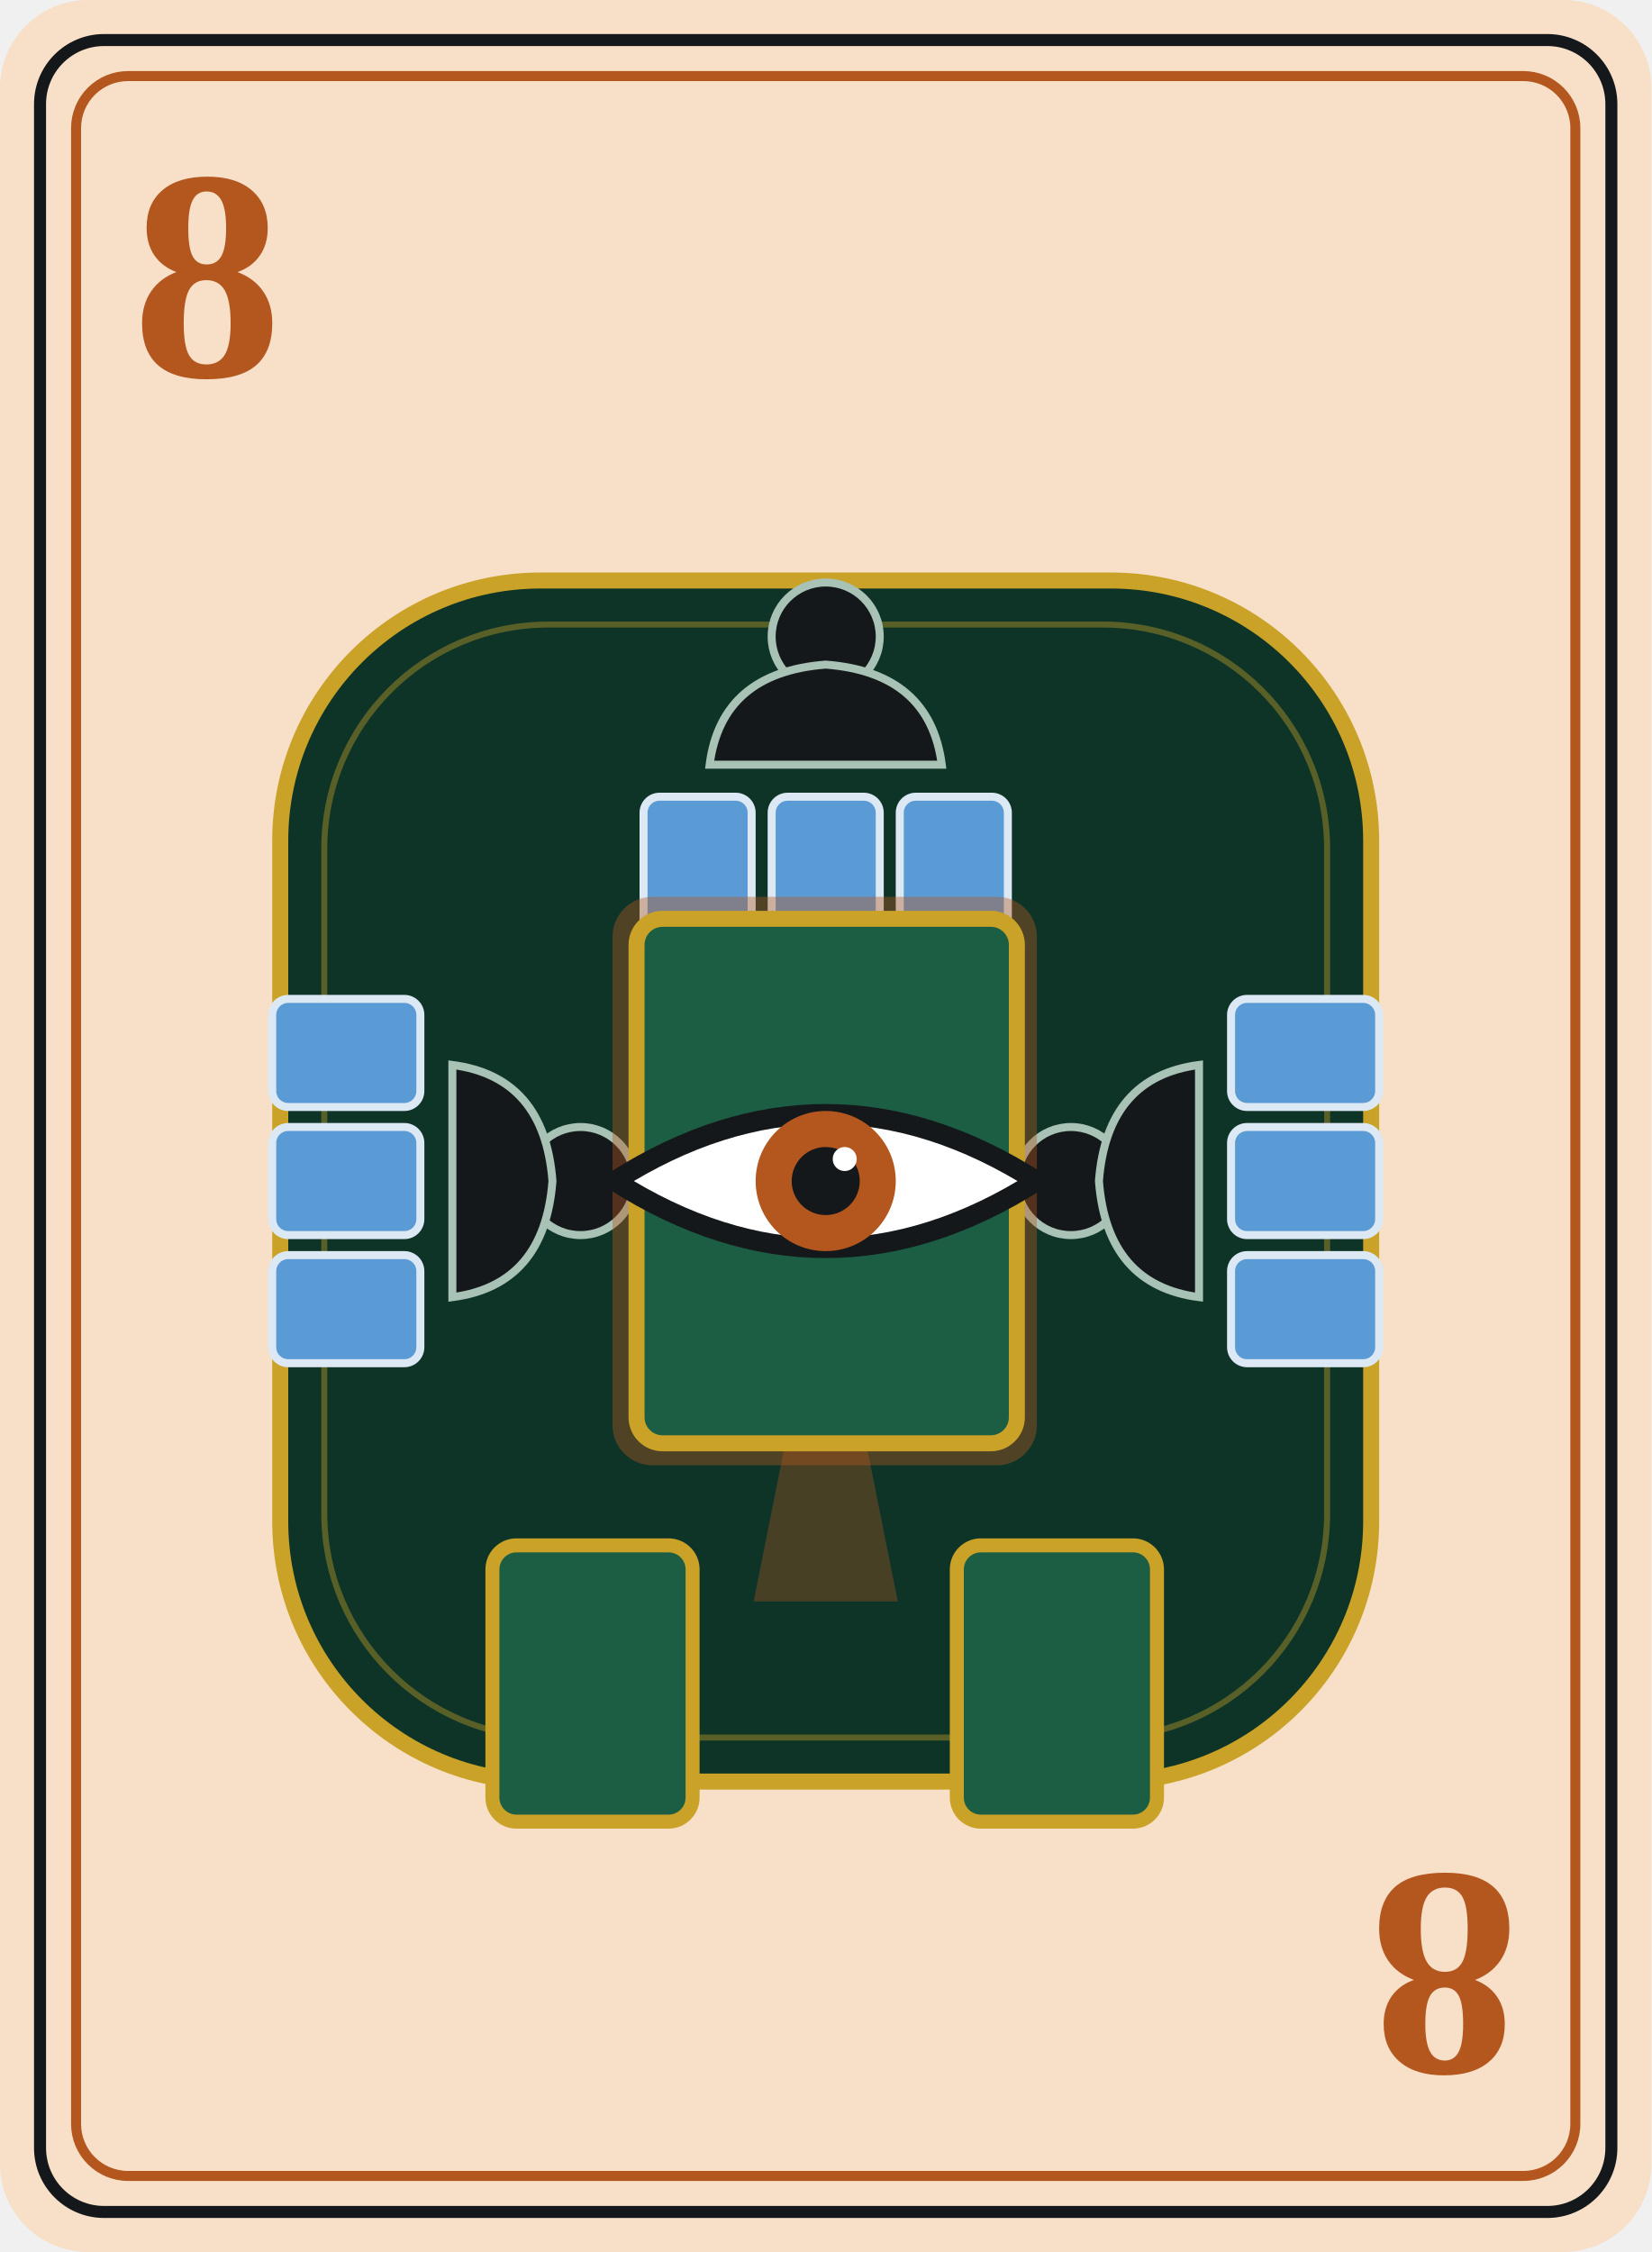
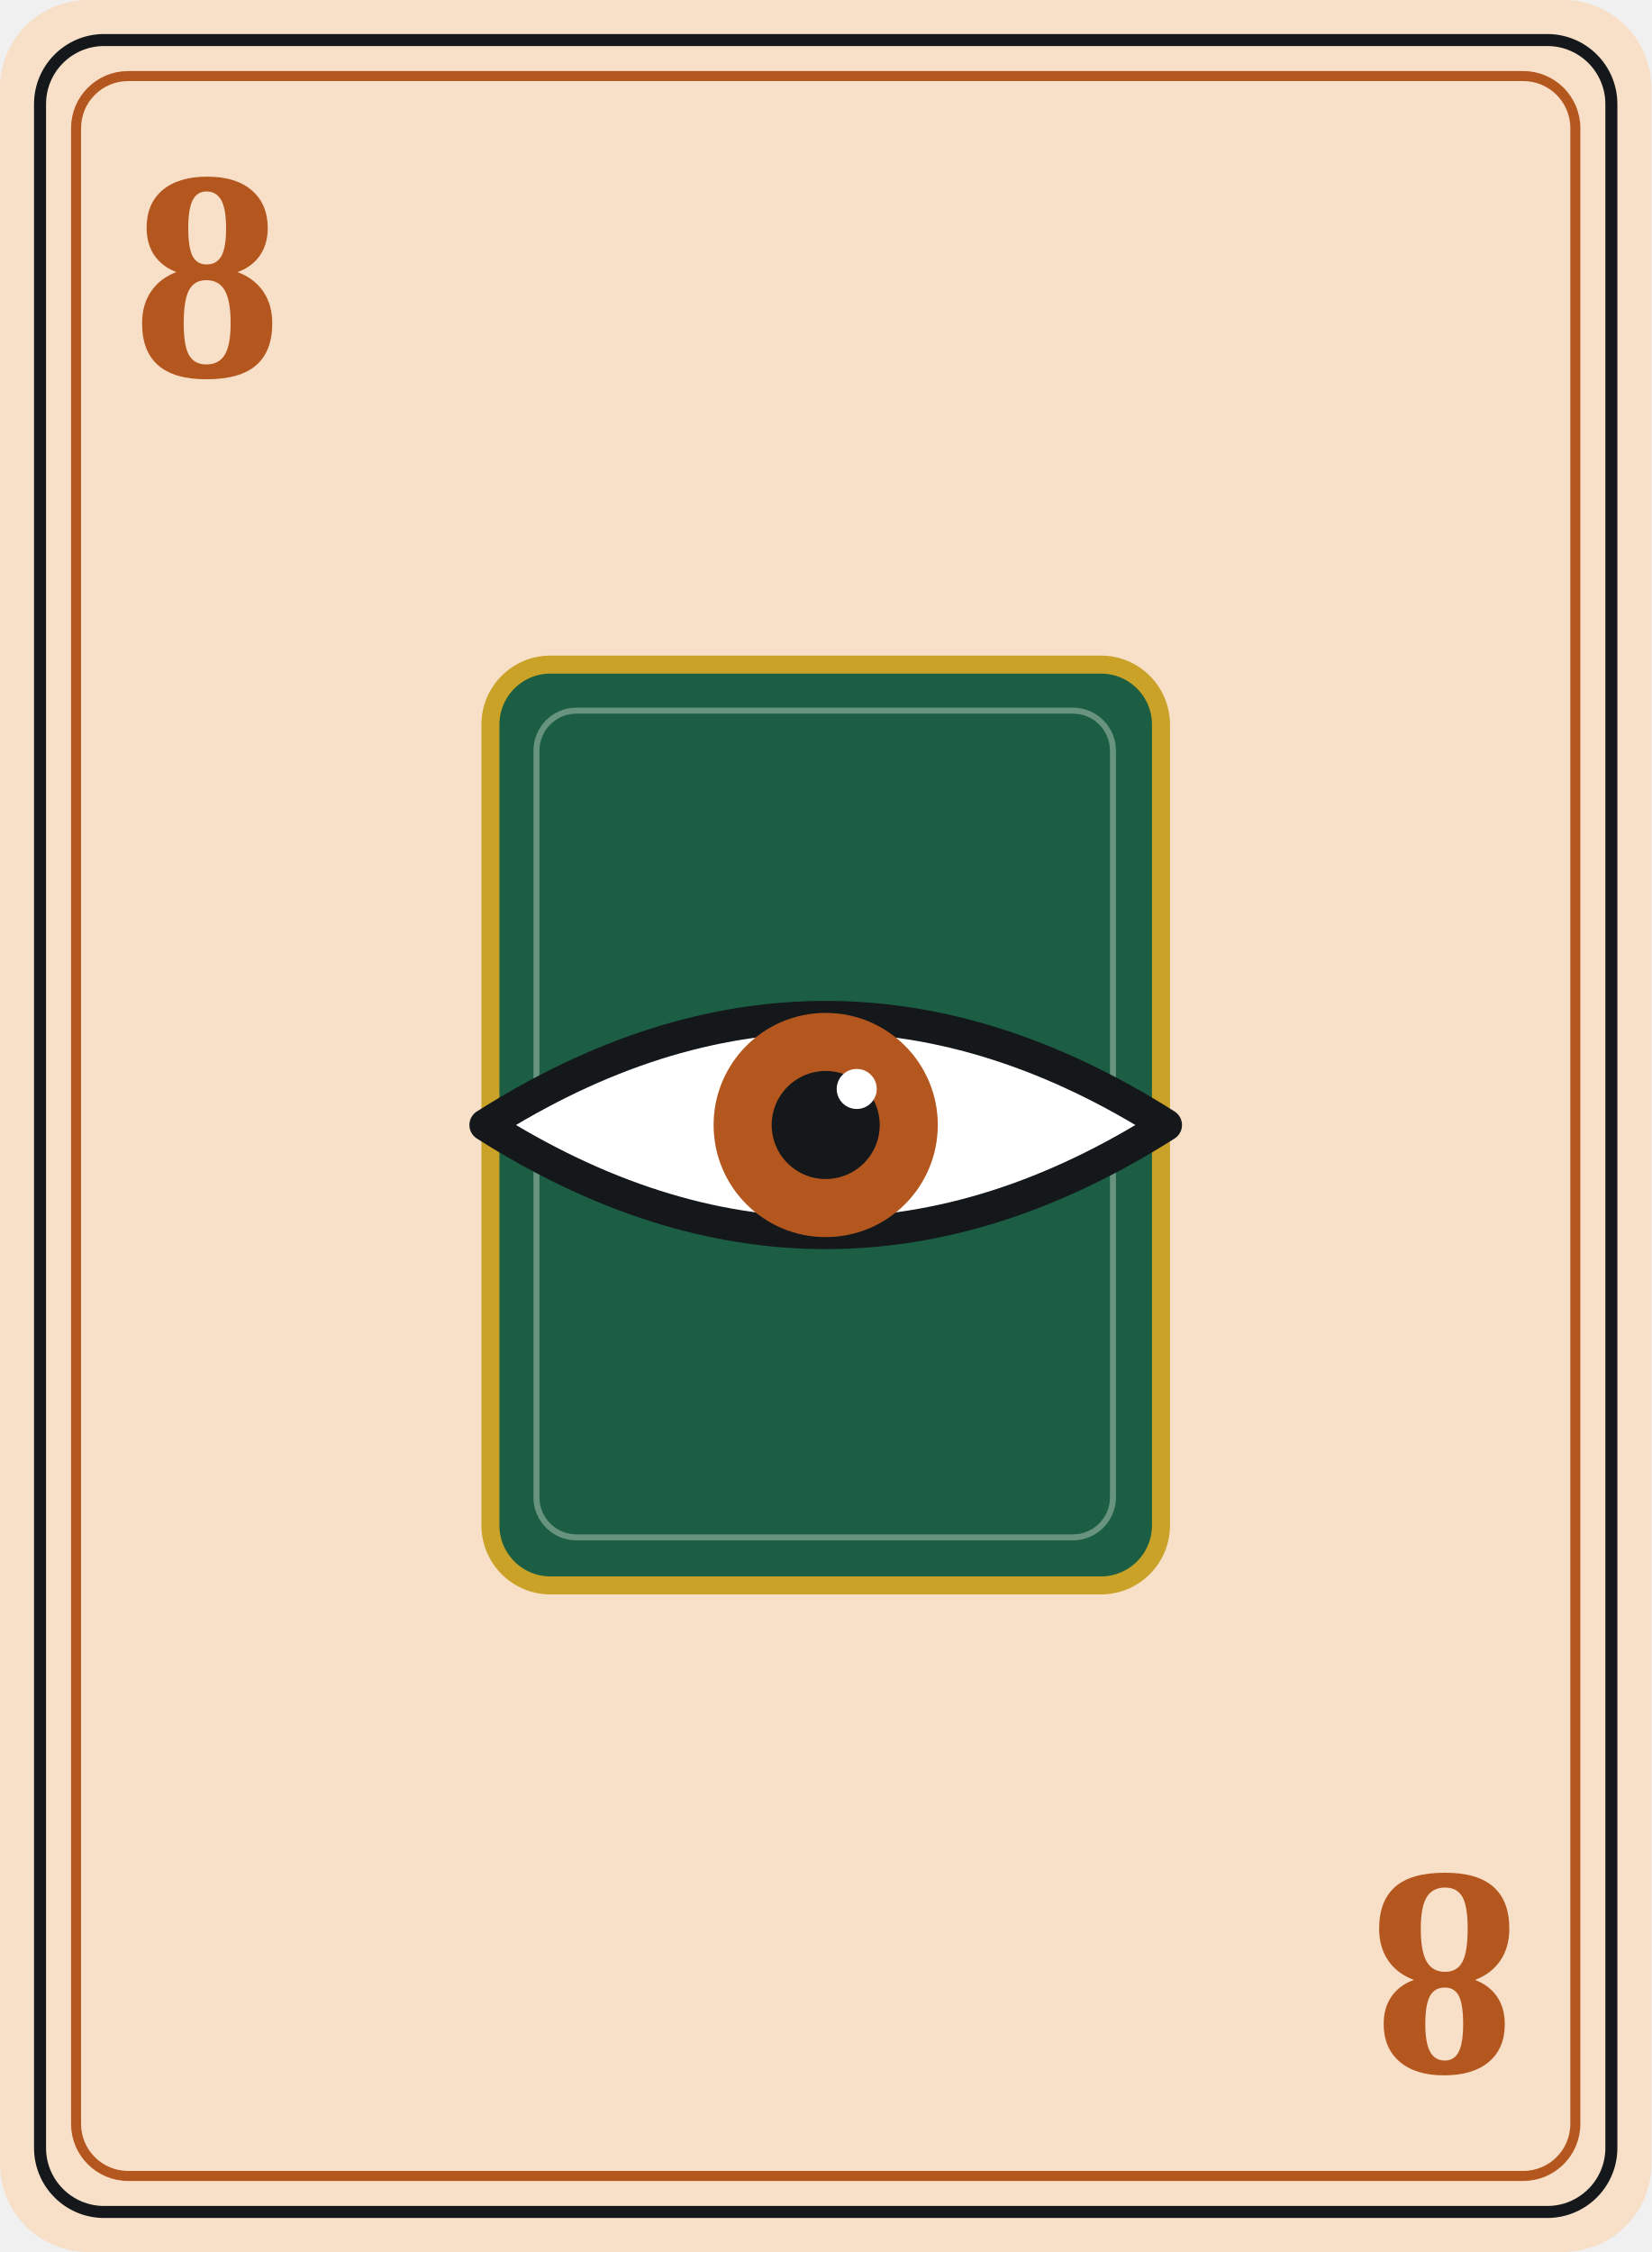
<svg xmlns="http://www.w3.org/2000/svg" viewBox="0 0 825 1125">
  <rect width="825" height="1125" rx="44" fill="#F7DFC8" />
  <rect x="20" y="20" width="785" height="1085" rx="32" fill="none" stroke="#14181B" stroke-width="6" />
  <rect x="38" y="38" width="749" height="1049" rx="26" fill="none" stroke="#B4571E" stroke-width="5" />
  <text x="66" y="188" font-family="Georgia, 'Times New Roman', serif" font-size="150" font-weight="bold" fill="#B4571E">8</text>
  <g transform="rotate(180 412.5 562.5)">
    <text x="66" y="188" font-family="Georgia, 'Times New Roman', serif" font-size="150" font-weight="bold" fill="#B4571E">8</text>
  </g>
-   <rect x="140" y="290" width="545" height="600" rx="130" fill="#0E3428" stroke="#C9A227" stroke-width="8" />
-   <rect x="162" y="312" width="501" height="556" rx="112" fill="none" stroke="#C9A227" stroke-width="3" opacity="0.4" />
-   <g transform="translate(412.5 384) rotate(0.0)">
-     <circle cx="0" cy="-66" r="27" fill="#14181B" stroke="#A8C2B5" stroke-width="4" />
-     <path d="M -58,-2 Q -52,-48 0,-52 Q 52,-48 58,-2 Z" fill="#14181B" stroke="#A8C2B5" stroke-width="4" />
-     <rect x="-91" y="14" width="54" height="74" rx="8" fill="#5B9BD5" stroke="#DCE9F5" stroke-width="4" />
-     <rect x="-27" y="14" width="54" height="74" rx="8" fill="#5B9BD5" stroke="#DCE9F5" stroke-width="4" />
-     <rect x="37" y="14" width="54" height="74" rx="8" fill="#5B9BD5" stroke="#DCE9F5" stroke-width="4" />
-   </g>
-   <g transform="translate(224 590) rotate(90)">
-     <circle cx="0" cy="-66" r="27" fill="#14181B" stroke="#A8C2B5" stroke-width="4" />
-     <path d="M -58,-2 Q -52,-48 0,-52 Q 52,-48 58,-2 Z" fill="#14181B" stroke="#A8C2B5" stroke-width="4" />
-     <rect x="-91" y="14" width="54" height="74" rx="8" fill="#5B9BD5" stroke="#DCE9F5" stroke-width="4" />
-     <rect x="-27" y="14" width="54" height="74" rx="8" fill="#5B9BD5" stroke="#DCE9F5" stroke-width="4" />
-     <rect x="37" y="14" width="54" height="74" rx="8" fill="#5B9BD5" stroke="#DCE9F5" stroke-width="4" />
-   </g>
-   <g transform="translate(601 590) rotate(-90)">
-     <circle cx="0" cy="-66" r="27" fill="#14181B" stroke="#A8C2B5" stroke-width="4" />
-     <path d="M -58,-2 Q -52,-48 0,-52 Q 52,-48 58,-2 Z" fill="#14181B" stroke="#A8C2B5" stroke-width="4" />
-     <rect x="-91" y="14" width="54" height="74" rx="8" fill="#5B9BD5" stroke="#DCE9F5" stroke-width="4" />
-     <rect x="-27" y="14" width="54" height="74" rx="8" fill="#5B9BD5" stroke="#DCE9F5" stroke-width="4" />
-     <rect x="37" y="14" width="54" height="74" rx="8" fill="#5B9BD5" stroke="#DCE9F5" stroke-width="4" />
-   </g>
-   <rect x="246" y="772" width="100" height="138" rx="12" fill="#1B5E43" stroke="#C9A227" stroke-width="7" />
-   <rect x="478" y="772" width="100" height="138" rx="12" fill="#1B5E43" stroke="#C9A227" stroke-width="7" />
-   <polygon points="376.5,800 448.5,800 424.5,680 400.5,680" fill="#B4571E" opacity="0.35" />
-   <rect x="306" y="448" width="212" height="284" rx="20" fill="#B4571E" opacity="0.4" />
-   <rect x="318" y="459" width="190" height="262" rx="13" fill="#1B5E43" stroke="#C9A227" stroke-width="8" />
-   <path d="M 307.1,590 Q 412.5,523.04 517.9,590 Q 412.5,656.96 307.1,590 Z" fill="#FFFFFF" stroke="#14181B" stroke-width="10" stroke-linejoin="round" />
-   <circle cx="412.5" cy="590" r="35" fill="#B4571E" />
-   <circle cx="412.5" cy="590" r="17" fill="#14181B" />
-   <circle cx="422" cy="579" r="6" fill="#FFFFFF" />
+   <rect x="245" y="332" width="335" height="460" rx="30" fill="#1B5E43" stroke="#C9A227" stroke-width="9" />
+   <rect x="268" y="355" width="288" height="413" rx="20" fill="none" stroke="#F7F5EF" stroke-width="3" opacity="0.35" />
+   <path d="M 242.5,562 Q 412.5,454.0 582.5,562 Q 412.5,670.0 242.5,562 Z" fill="#FFFFFF" stroke="#14181B" stroke-width="16" stroke-linejoin="round" />
+   <circle cx="412.5" cy="562" r="56" fill="#B4571E" />
+   <circle cx="412.5" cy="562" r="27" fill="#14181B" />
+   <circle cx="428" cy="544" r="10" fill="#FFFFFF" />
</svg>
